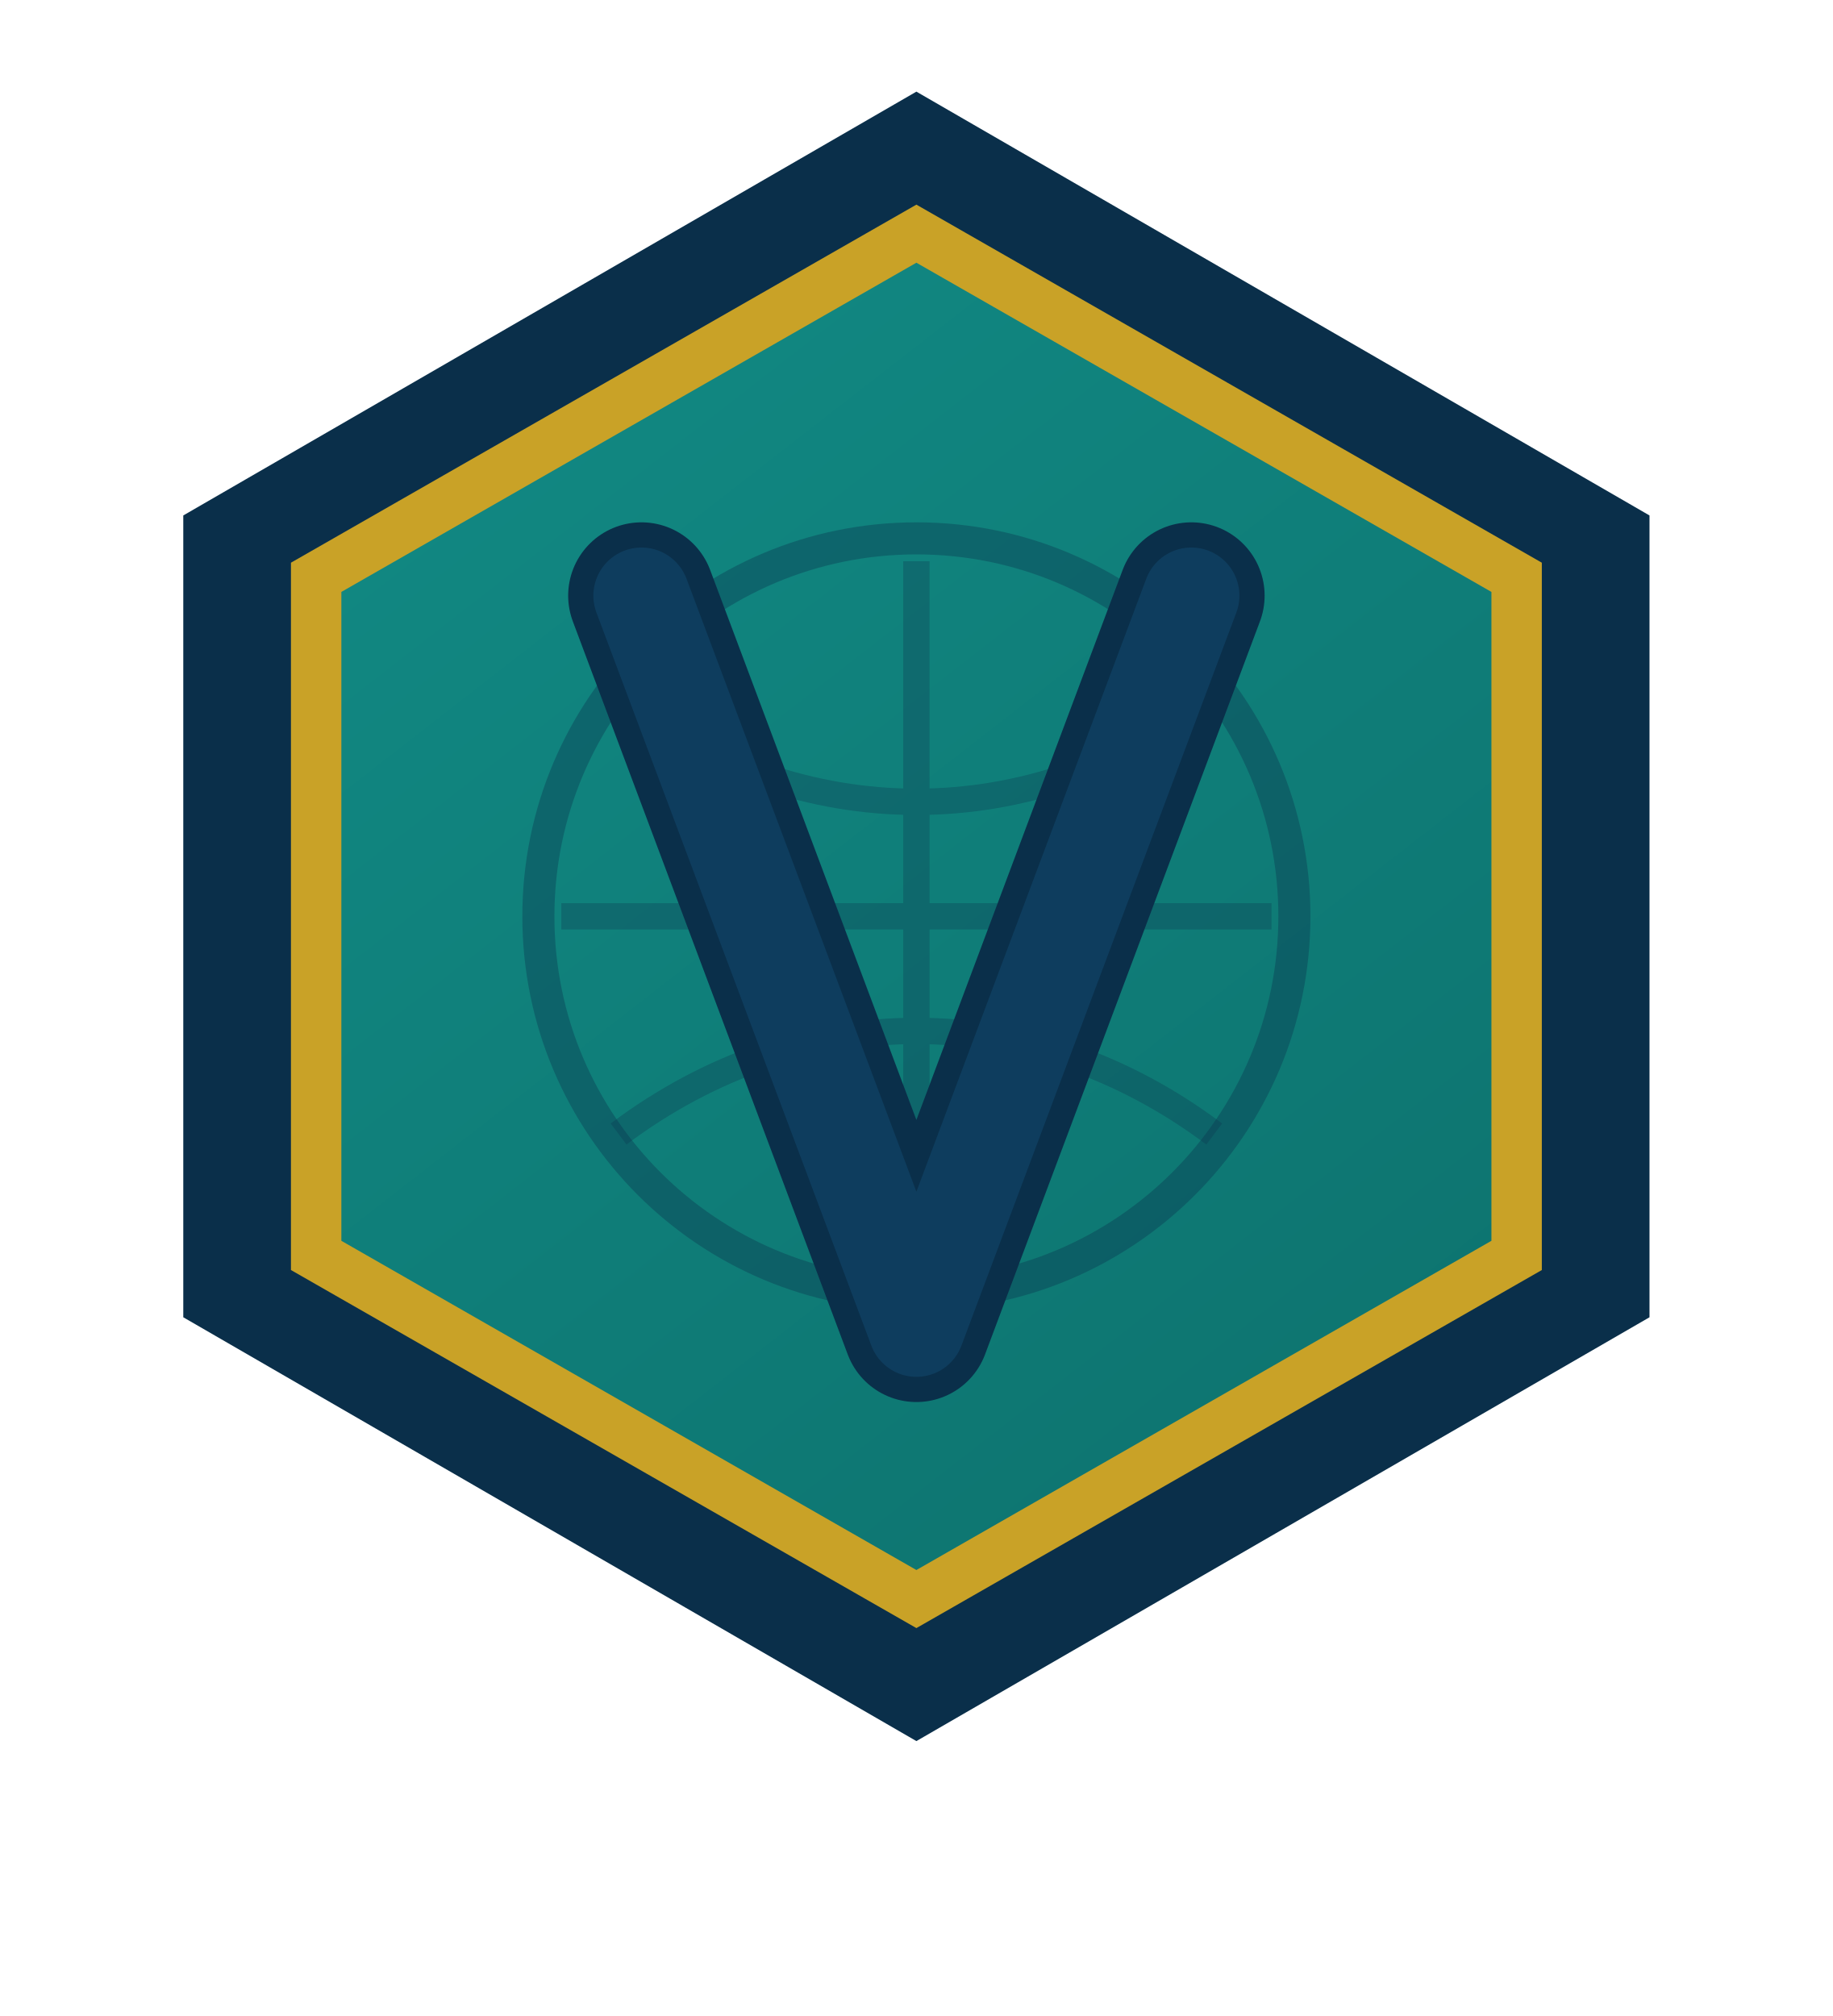
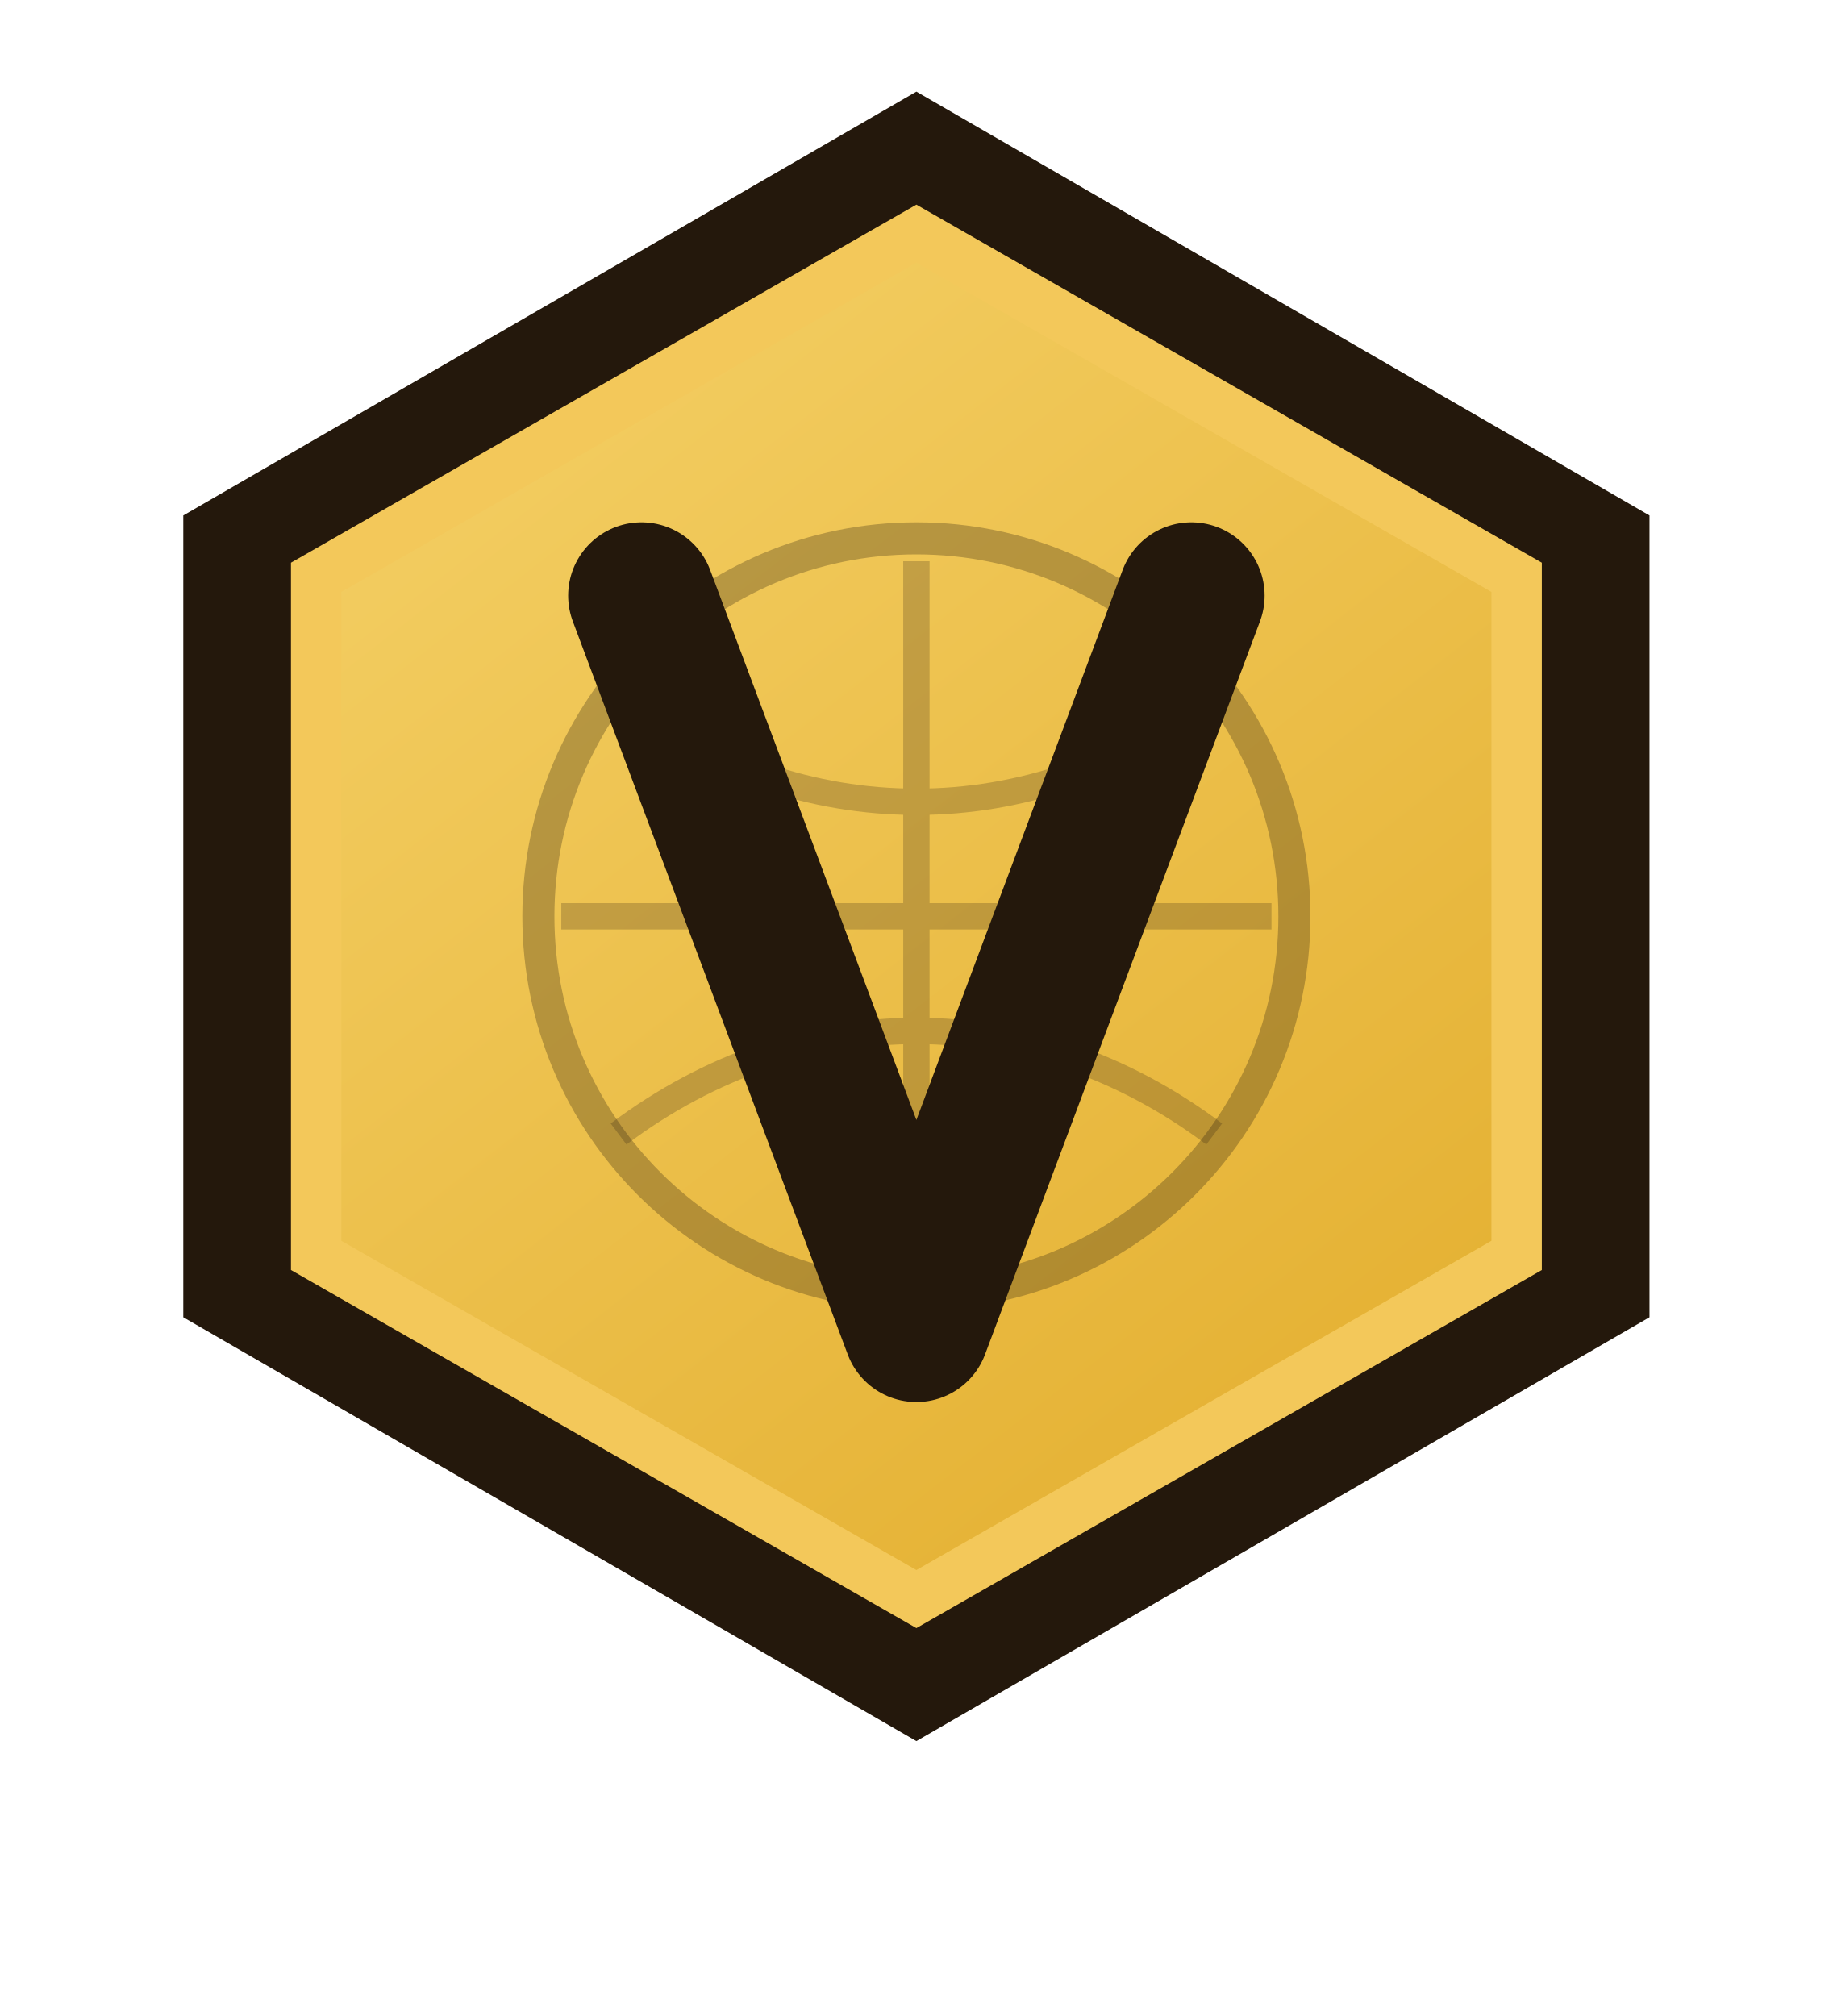
<svg xmlns="http://www.w3.org/2000/svg" viewBox="0 0 80 88" fill="none">
  <defs>
    <linearGradient id="g" x1="12" y1="8" x2="68" y2="80" gradientUnits="userSpaceOnUse">
-       <stop stop-color="#128C86" />
-       <stop offset="1" stop-color="#0C6E6A" />
+       <stop stop-color="#F6D36B" />
+       <stop offset="1" stop-color="#E0A824" />
    </linearGradient>
  </defs>
-   <path d="M40 4L72 22.5V57.5L40 76L8 57.5V22.5L40 4Z" fill="#0A2F4A" />
-   <path d="M40 10.2L66.2 25.2V54.8L40 69.8L13.8 54.8V25.2L40 10.2Z" stroke="#C9A227" stroke-width="2.2" fill="url(#g)" />
-   <ellipse cx="40" cy="40" rx="16.5" ry="16.5" fill="none" stroke="#0A2F4A" stroke-width="1.4" opacity=".35" />
-   <path d="M24.5 40h31M40 24.5v31M27 30.5c8 6 18 6 26 0M27 49.5c8-6 18-6 26 0" stroke="#0A2F4A" stroke-width="1.15" opacity=".28" />
-   <path d="M28 26L40 58L52 26" stroke="#0A2F4A" stroke-width="6.4" stroke-linecap="round" stroke-linejoin="round" />
-   <path d="M28 26L40 58L52 26" stroke="#0E3D5E" stroke-width="4.2" stroke-linecap="round" stroke-linejoin="round" />
+   <path d="M40 4L72 22.5V57.5L40 76L8 57.5V22.5L40 4Z" fill="#24180C" />
+   <path d="M40 10.2L66.2 25.2V54.8L40 69.8L13.8 54.8V25.2L40 10.2Z" stroke="#F3C85A" stroke-width="2.2" fill="url(#g)" />
+   <ellipse cx="40" cy="40" rx="16.5" ry="16.5" fill="none" stroke="#24180C" stroke-width="1.4" opacity=".28" />
+   <path d="M24.5 40h31M40 24.5v31M27 30.5c8 6 18 6 26 0M27 49.5c8-6 18-6 26 0" stroke="#24180C" stroke-width="1.15" opacity=".22" />
+   <path d="M28 26L40 58L52 26" stroke="#24180C" stroke-width="6.4" stroke-linecap="round" stroke-linejoin="round" />
</svg>
